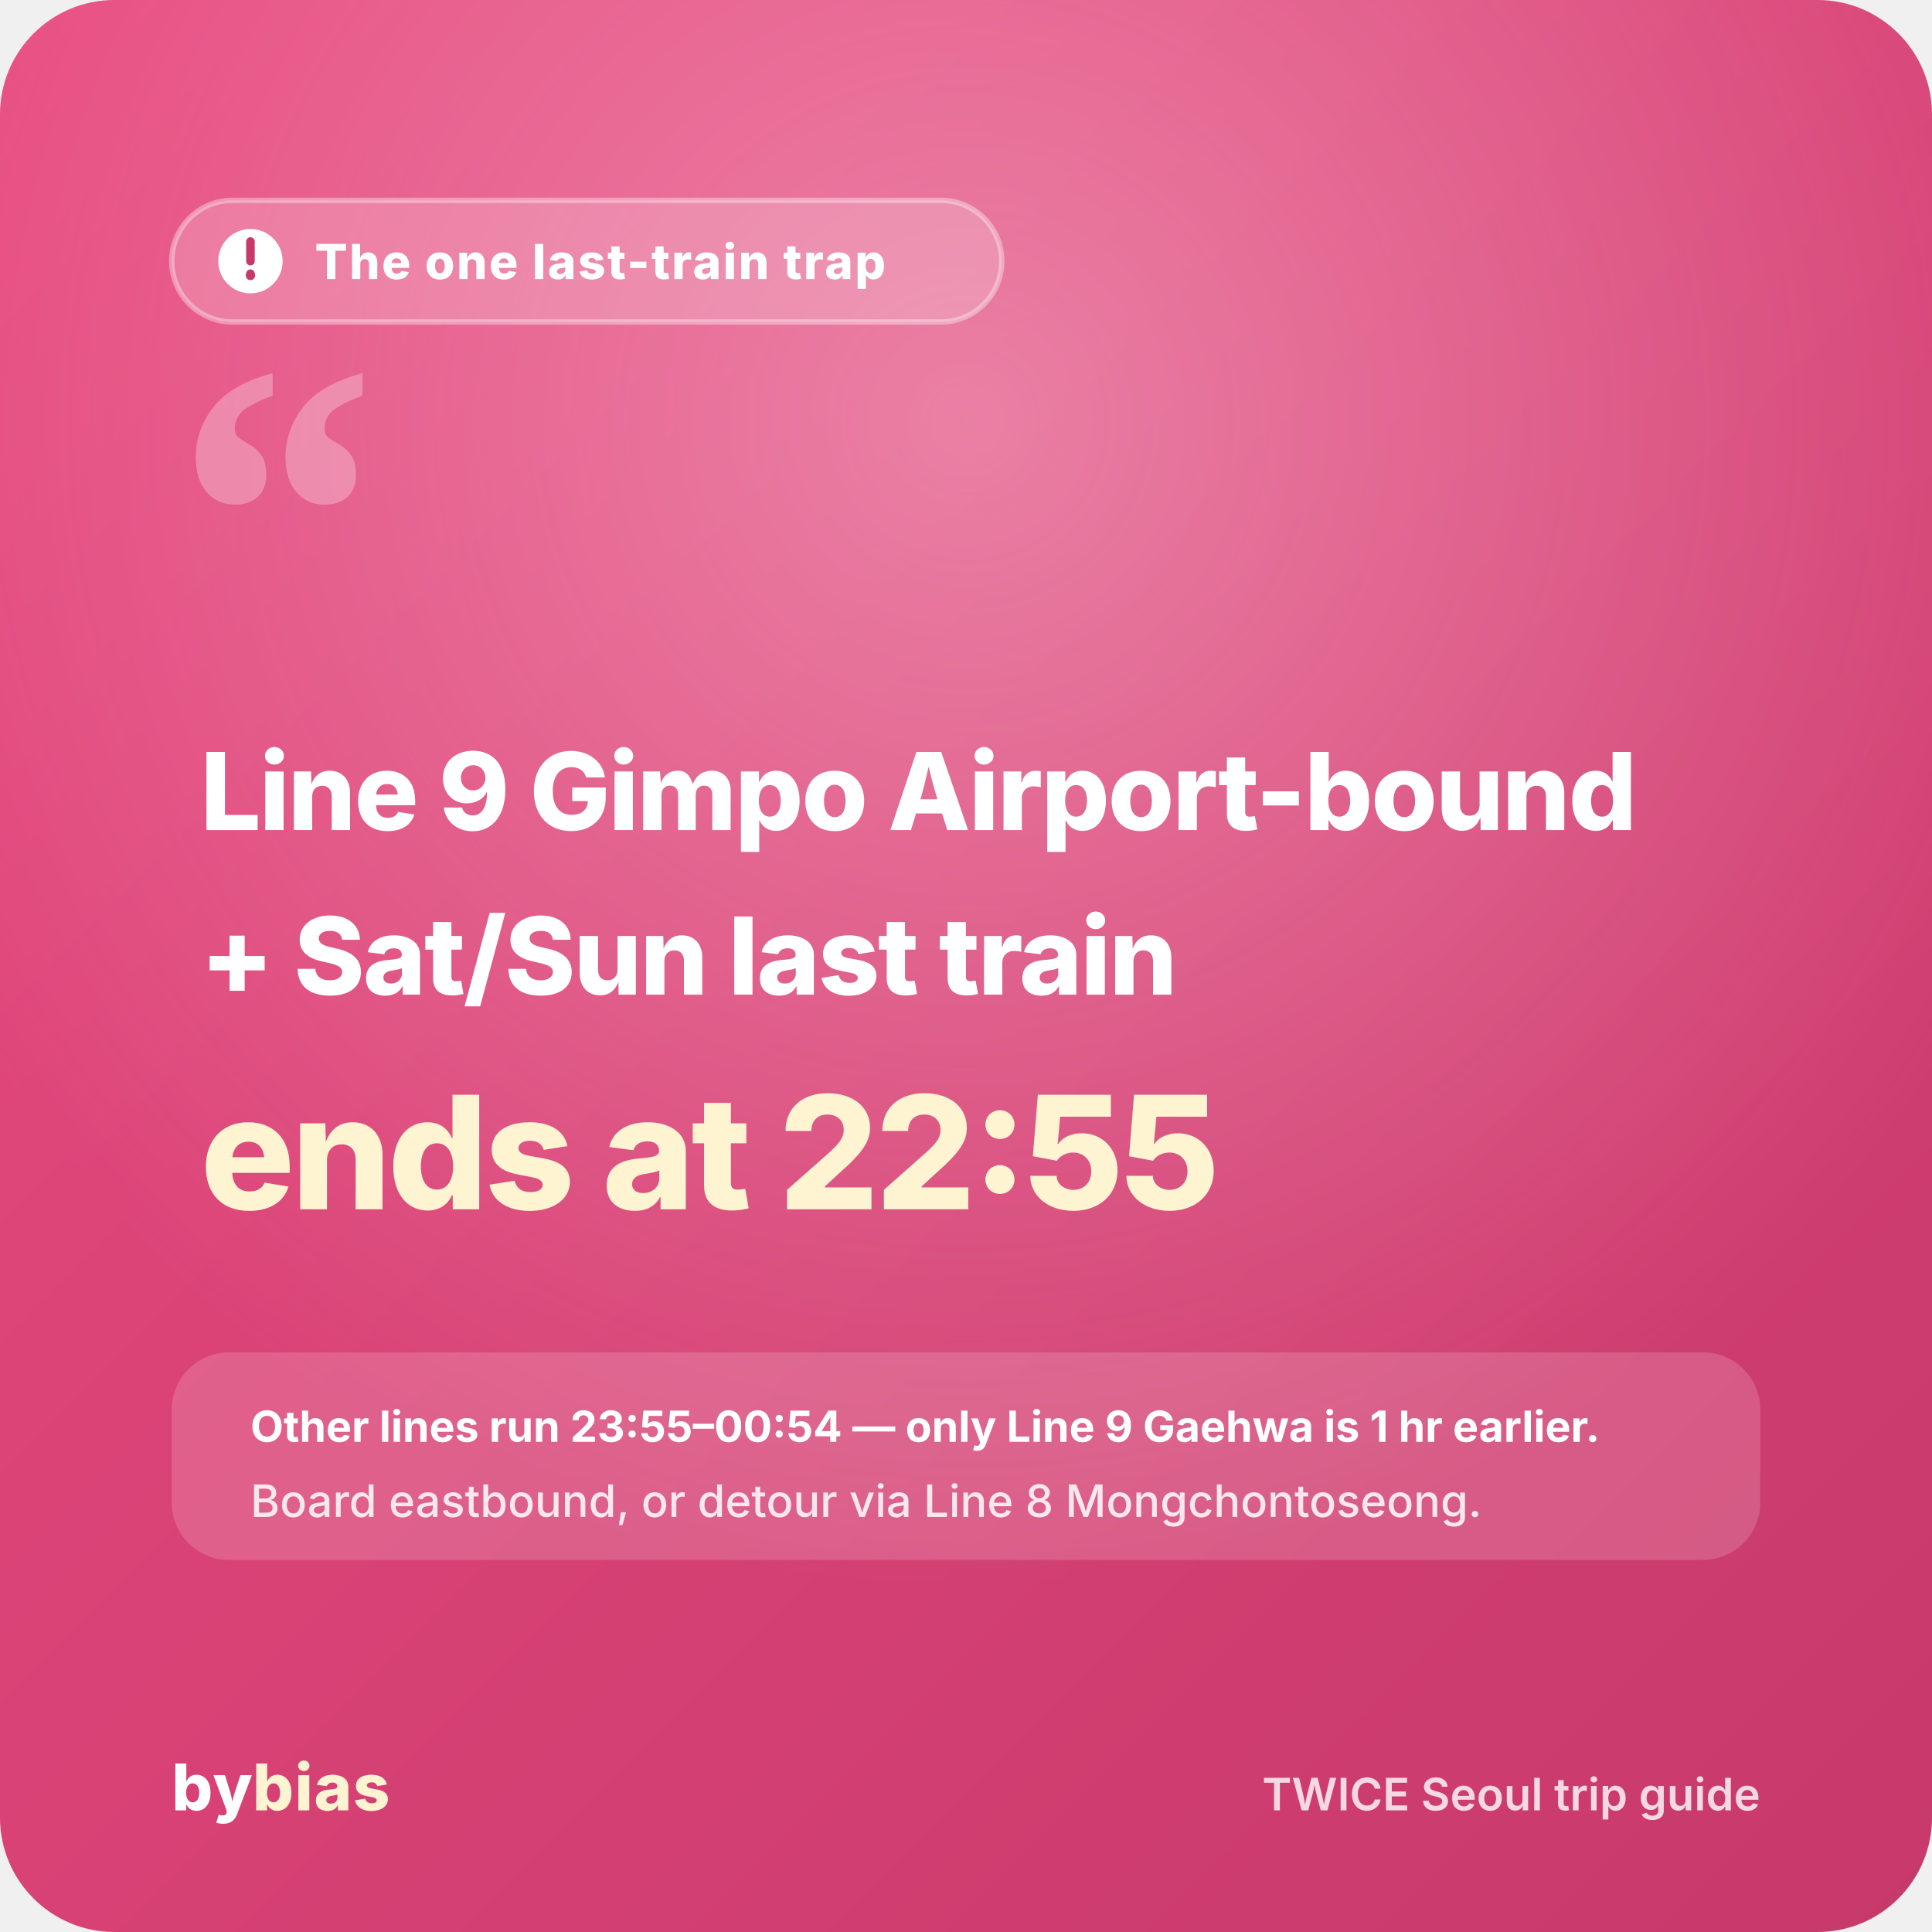
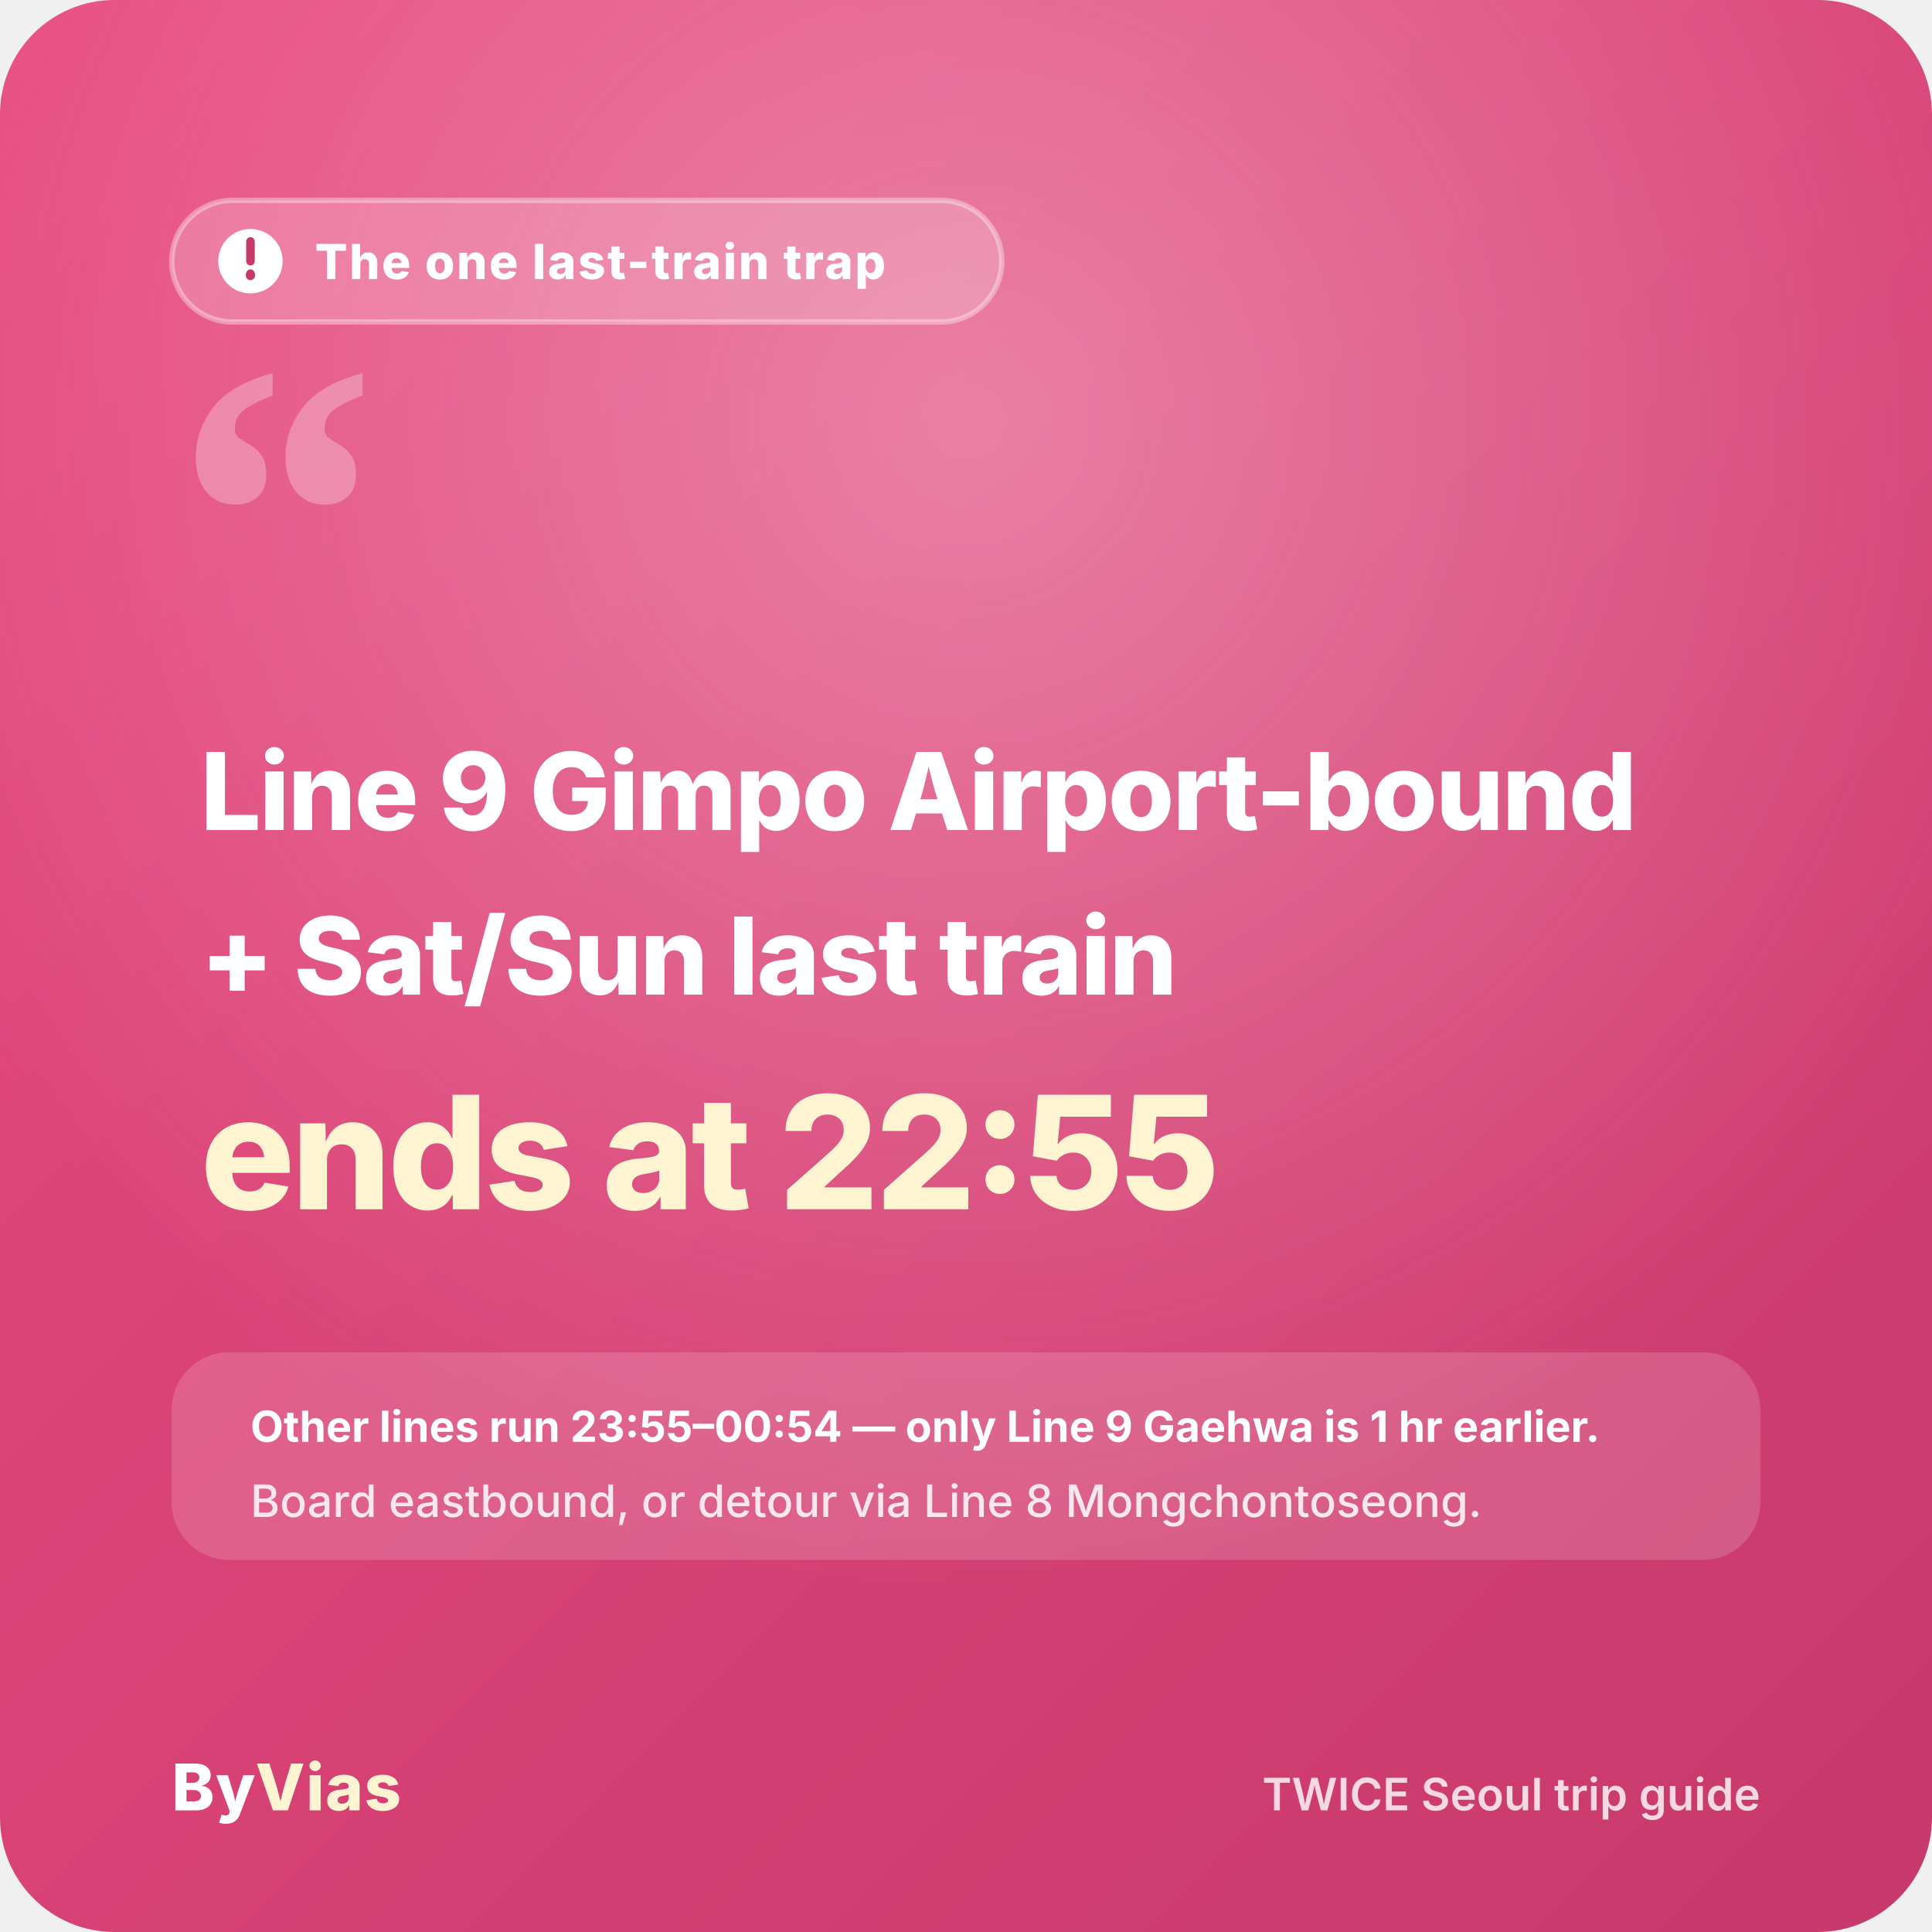
<svg xmlns="http://www.w3.org/2000/svg" viewBox="0 0 540 540" width="540" height="540" role="img" aria-label="Quote card: the one last-train trap">
  <defs>
    <linearGradient id="q-bg" x1="0" y1="0" x2="1" y2="1">
      <stop offset="0" stop-color="#E84A7F" />
      <stop offset="1" stop-color="#C7396B" />
    </linearGradient>
    <radialGradient id="q-glow" cx="50%" cy="22%" r="60%">
      <stop offset="0" stop-color="#FFD9E7" stop-opacity=".4" />
      <stop offset="1" stop-color="#FFD9E7" stop-opacity="0" />
    </radialGradient>
  </defs>
  <rect x="0" y="0" width="540" height="540" rx="32" fill="url(#q-bg)" />
  <rect x="0" y="0" width="540" height="540" rx="32" fill="url(#q-glow)" />
  <g transform="translate(48,56)">
    <rect x="0" y="0" width="232" height="34" rx="17" fill="rgba(255,255,255,0.2)" stroke="rgba(255,255,255,0.36)" stroke-width="1.5" />
    <circle cx="22" cy="17" r="9" fill="#fff" />
    <path d="M22 11.5 v5.5 M22 20.5 v0.4" stroke="#C7396B" stroke-width="2.4" stroke-linecap="round" />
    <circle cx="22" cy="21" r="1.3" fill="#C7396B" />
    <text x="40" y="22" font-family="-apple-system,'Apple SD Gothic Neo',sans-serif" font-size="13.5" font-weight="800" fill="#fff" letter-spacing="0.5">The one last-train trap</text>
  </g>
  <text x="48" y="190" font-family="Georgia,serif" font-size="120" font-weight="700" fill="rgba(255,255,255,0.28)">“</text>
  <g font-family="-apple-system,'Apple SD Gothic Neo',sans-serif" fill="#fff">
    <text x="56" y="232" font-size="30" font-weight="800" letter-spacing="-0.5">Line 9 Gimpo Airport-bound</text>
    <text x="56" y="278" font-size="30" font-weight="800" letter-spacing="-0.5">+ Sat/Sun last train</text>
    <text x="56" y="338" font-size="44" font-weight="800" letter-spacing="-1" fill="#FFF4D1">ends at 22:55</text>
  </g>
  <g transform="translate(48,378)">
    <rect x="0" y="0" width="444" height="58" rx="16" fill="rgba(255,255,255,0.16)" />
    <text x="22" y="25" font-family="-apple-system,sans-serif" font-size="12" font-weight="700" fill="#fff">Other lines run 23:55–00:54 — only Line 9 Gaehwa is 1 hr earlier.</text>
    <text x="22" y="46" font-family="-apple-system,sans-serif" font-size="12.5" font-weight="500" fill="rgba(255,255,255,0.85)">Board eastbound, or detour via Line 8 Mongchontoseong.</text>
  </g>
  <g transform="translate(48,486)">
-     <text x="0" y="20" font-family="-apple-system,sans-serif" font-size="18" font-weight="800" fill="#fff" letter-spacing="0.3">by<tspan fill="#FFF4D1">bias</tspan>
+     <text x="0" y="20" font-family="-apple-system,sans-serif" font-size="18" font-weight="800" fill="#fff" letter-spacing="0.3">By<tspan fill="#FFF4D1">Vias</tspan>
    </text>
    <text x="444" y="20" text-anchor="end" font-family="-apple-system,sans-serif" font-size="12.5" font-weight="600" fill="rgba(255,255,255,0.8)">TWICE Seoul trip guide</text>
  </g>
</svg>
